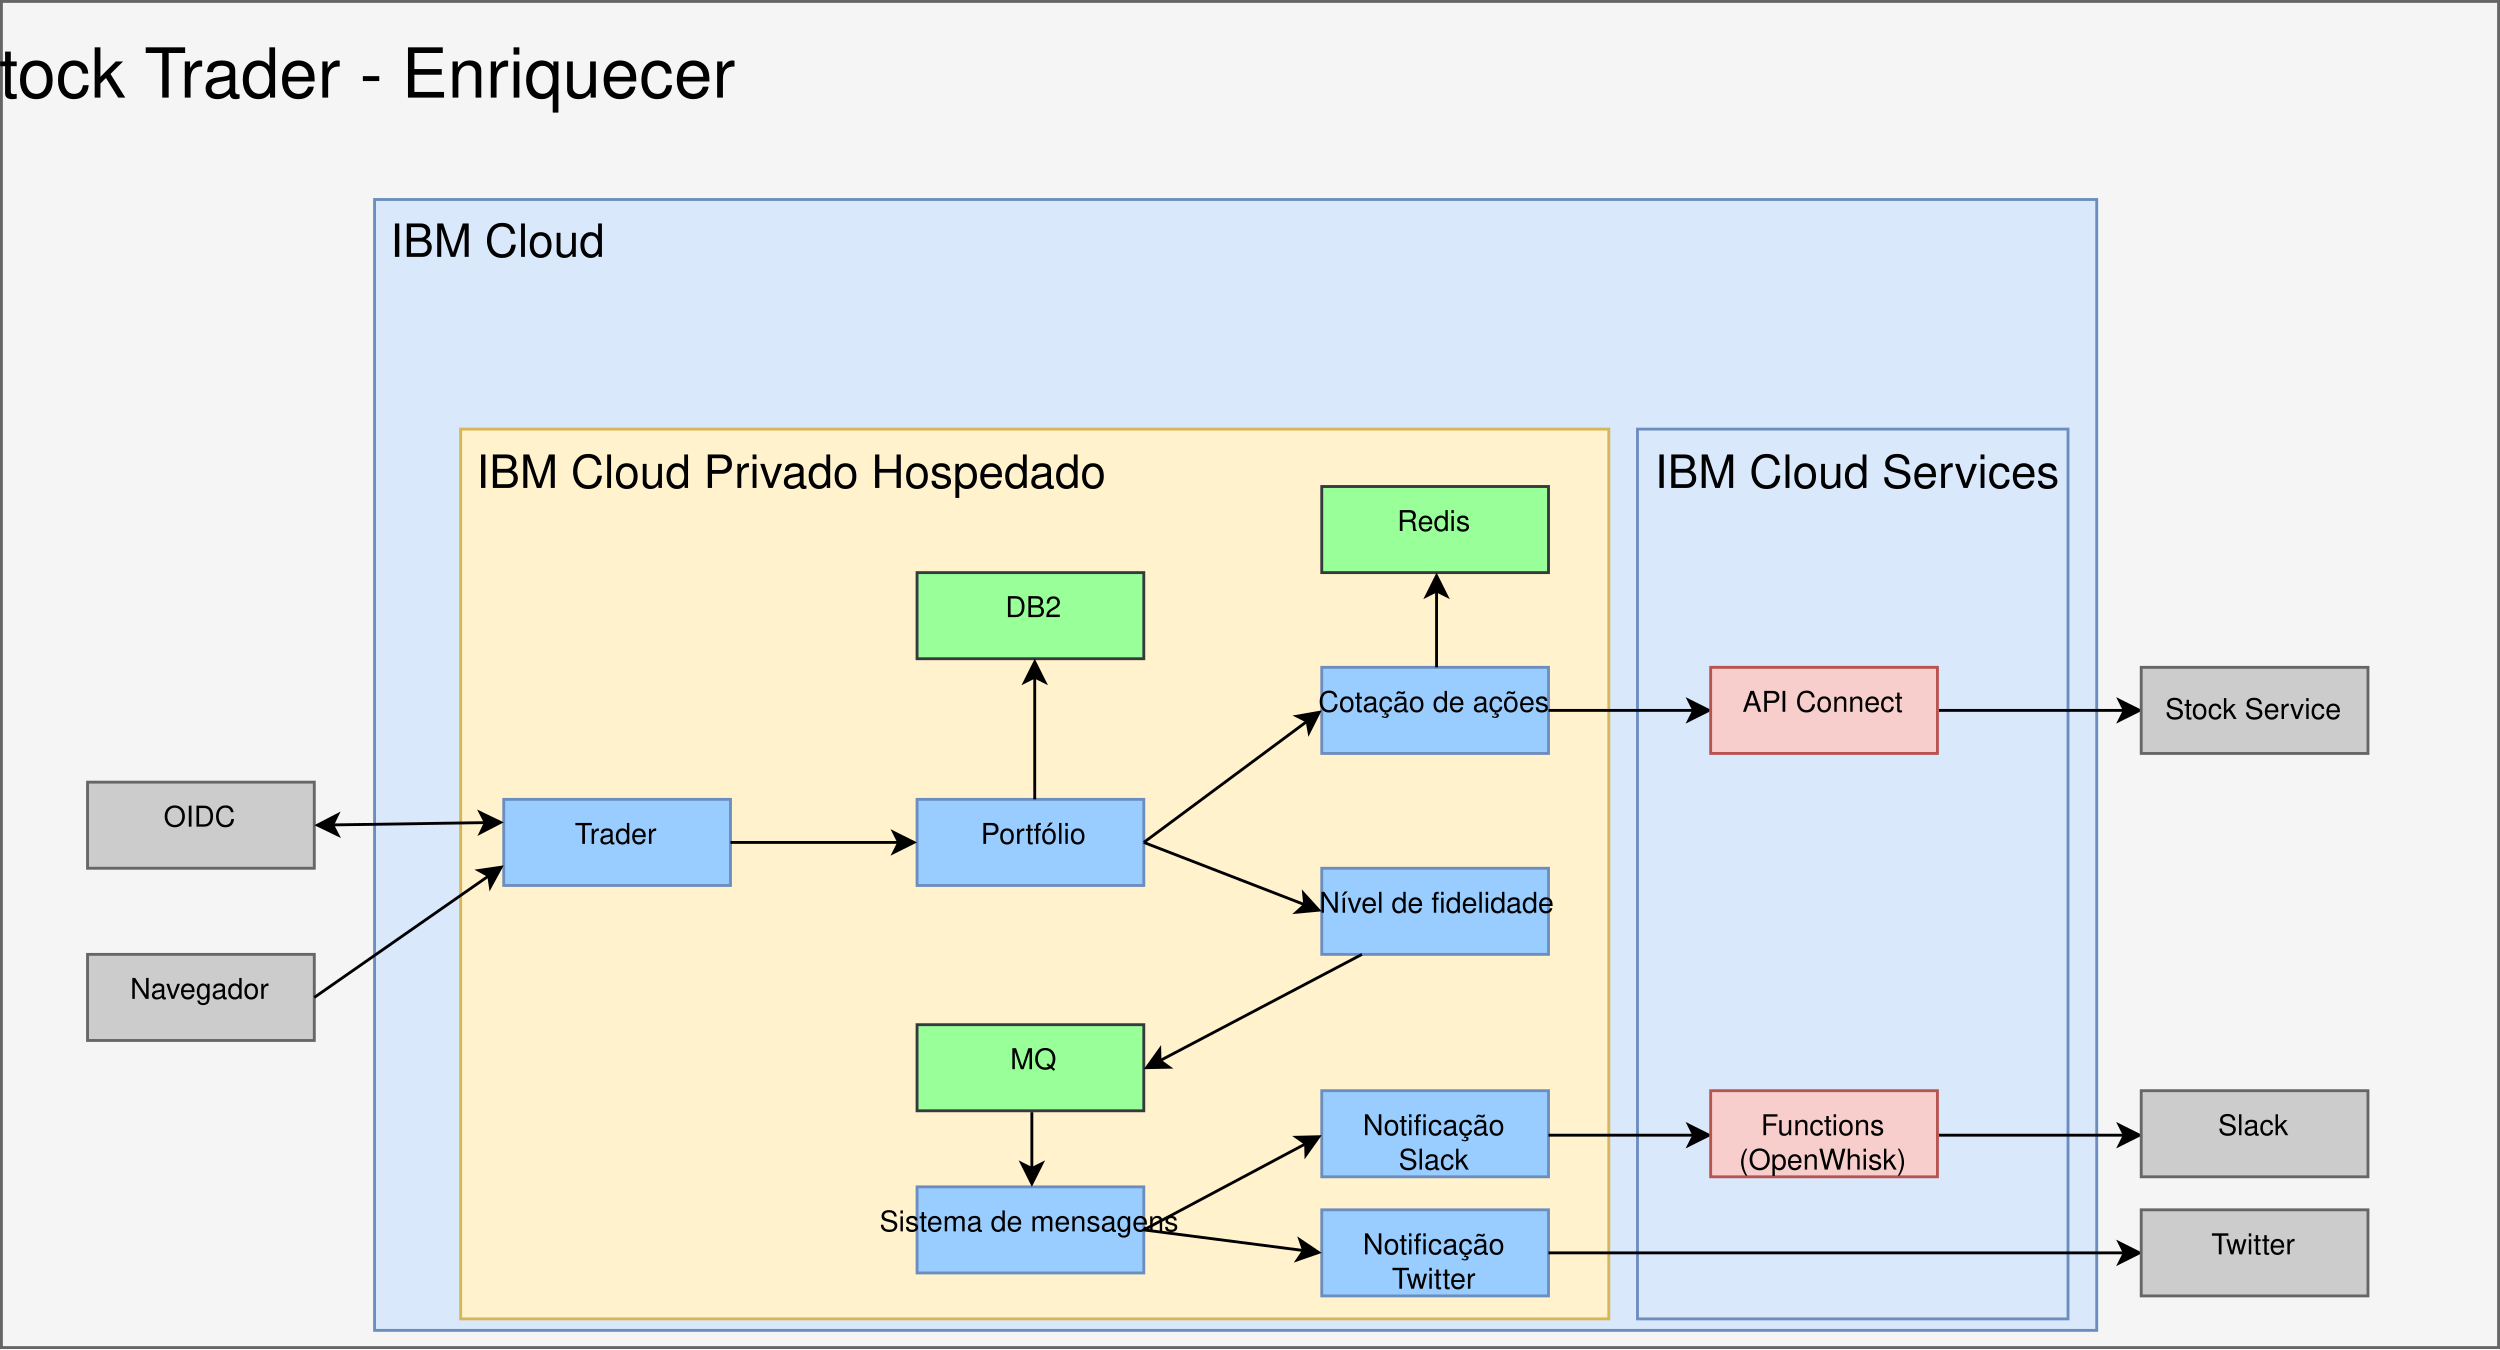
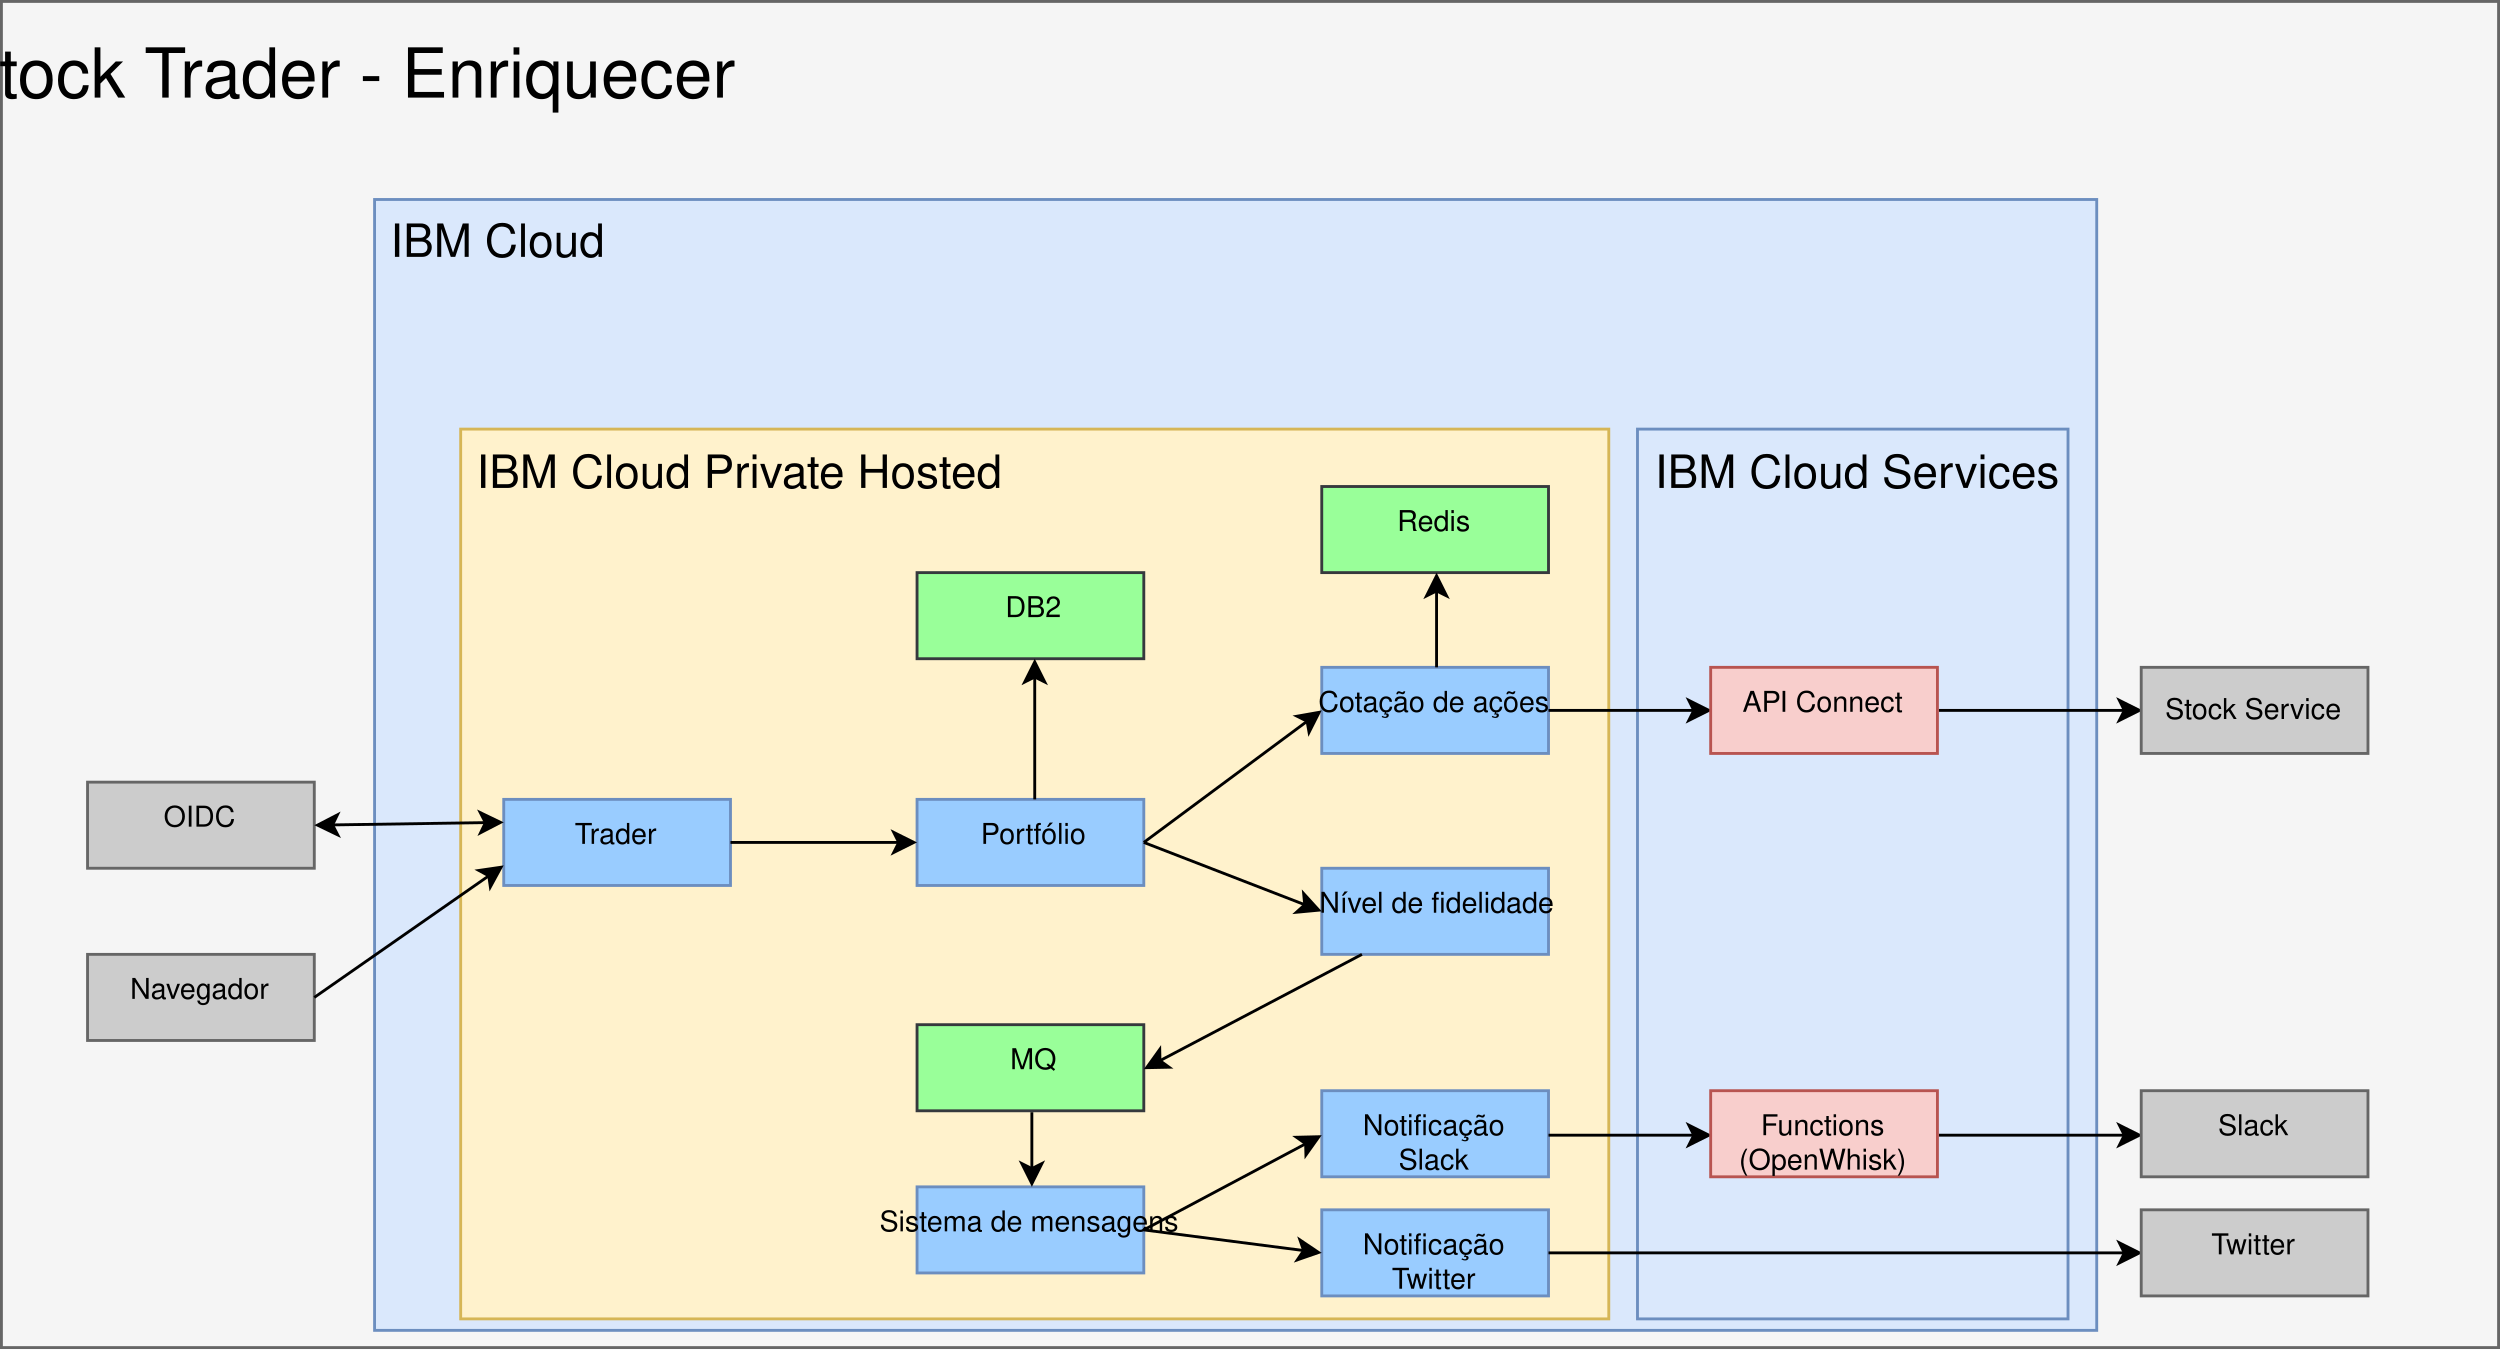
<svg xmlns="http://www.w3.org/2000/svg" width="871px" height="470px" version="1.1">
  <g transform="translate(.5 .5)">
    <g pointer-events="none">
      <rect width="870" height="469" fill="#f5f5f5" stroke="#666" />
      <rect x="130" y="69" width="600" height="394" fill="#dae8fc" stroke="#6c8ebf" />
      <rect x="570" y="149" width="150" height="310" fill="#dae8fc" stroke="#6c8ebf" />
    </g>
    <g font-family="Helvetica" font-size="24px" text-anchor="middle">
      <text x="119.5" y="33.5">Stock Trader - Enriquecer</text>
    </g>
    <rect x="160" y="149" width="400" height="310" fill="#fff2cc" pointer-events="none" stroke="#d6b656" />
    <g font-family="Helvetica" font-size="16px">
-       <text x="165.5" y="169.5">IBM Cloud Privado Hospedado</text>
+       <text x="165.5" y="169.5">IBM Cloud Private Hosted</text>
    </g>
    <rect x="319" y="199" width="79" height="30" fill="#9f9" pointer-events="none" stroke="#36393d" />
    <g font-family="Helvetica" font-size="10px" text-anchor="middle">
      <text x="359.5" y="214.5">DB2</text>
    </g>
    <rect x="460" y="169" width="79" height="30" fill="#9f9" pointer-events="none" stroke="#36393d" />
    <g font-family="Helvetica" font-size="10px" text-anchor="middle">
      <text x="499" y="184.5">Redis</text>
    </g>
    <rect x="319" y="356.5" width="79" height="30" fill="#9f9" pointer-events="none" stroke="#36393d" />
    <g font-family="Helvetica" font-size="10px" text-anchor="middle">
      <text x="359.5" y="372">MQ</text>
    </g>
    <rect x="175" y="278" width="79" height="30" fill="#9cf" pointer-events="none" stroke="#6c8ebf" />
    <g font-family="Helvetica" font-size="10px" text-anchor="middle">
      <text x="214" y="293.5">Trader</text>
    </g>
    <rect x="319" y="278" width="79" height="30" fill="#9cf" pointer-events="none" stroke="#6c8ebf" />
    <g font-family="Helvetica" font-size="10px" text-anchor="middle">
      <text x="359.5" y="293.5">Portfólio</text>
    </g>
    <rect x="319" y="413" width="79" height="30" fill="#9cf" pointer-events="none" stroke="#6c8ebf" />
    <g font-family="Helvetica" font-size="10px" text-anchor="middle">
      <text x="358" y="428.5">Sistema de mensagens</text>
    </g>
    <rect x="460" y="232" width="79" height="30" fill="#9cf" pointer-events="none" stroke="#6c8ebf" />
    <g font-family="Helvetica" font-size="10px" text-anchor="middle">
      <text x="499" y="247.5">Cotação de ações</text>
    </g>
    <rect x="460" y="302" width="79" height="30" fill="#9cf" pointer-events="none" stroke="#6c8ebf" />
    <g font-family="Helvetica" font-size="10px" text-anchor="middle">
      <text x="500" y="317.5">Nível de fidelidade</text>
    </g>
    <rect x="460" y="379.5" width="79" height="30" fill="#9cf" pointer-events="none" stroke="#6c8ebf" />
    <g font-family="Helvetica" font-size="10px" text-anchor="middle">
      <text x="499" y="395">Notificação</text>
      <text x="499" y="407">Slack</text>
    </g>
    <rect x="460" y="421" width="79" height="30" fill="#9cf" pointer-events="none" stroke="#6c8ebf" />
    <g font-family="Helvetica" font-size="10px" text-anchor="middle">
      <text x="499" y="436.5">Notificação</text>
      <text x="499" y="448.5">Twitter</text>
    </g>
    <g pointer-events="none" stroke="#000" stroke-miterlimit="10">
      <path d="m254 293h58.63" fill="none" />
      <path d="m317.88 293-7 3.5 1.75-3.5-1.75-3.5z" />
      <path d="m398 293 56.89-42.21" fill="none" />
      <path d="m459.1 247.67-3.53 6.98-0.68-3.86-3.5-1.76z" />
      <path d="m398 293 56.06 21.7" fill="none" />
      <path d="m458.96 316.6-7.79 0.73 2.89-2.63-0.37-3.89z" />
      <path d="m360 278v-42.63" fill="none" />
      <path d="m360 230.12 3.5 7-3.5-1.75-3.5 1.75z" />
      <path d="m500 232v-26.63" fill="none" />
      <path d="m500 200.12 3.5 7-3.5-1.75-3.5 1.75z" />
      <path d="m359 387v19.63" fill="none" />
      <path d="m359 411.88-3.5-7 3.5 1.75 3.5-1.75z" />
      <path d="m398 428 56.38-30.01" fill="none" />
      <path d="m459.01 395.53-4.53 6.37-0.1-3.91-3.19-2.27z" />
      <path d="m398 428 55.68 7.19" fill="none" />
      <path d="m458.89 435.86-7.39 2.57 2.18-3.24-1.28-3.7z" />
    </g>
    <g font-family="Helvetica" font-size="16px">
      <text x="135.5" y="89">IBM Cloud</text>
    </g>
    <g pointer-events="none" stroke="#000" stroke-miterlimit="10">
      <path d="m539 247h50.63" fill="none" />
      <path d="m594.88 247-7 3.5 1.75-3.5-1.75-3.5z" />
      <path d="m675 247h64.63" fill="none" />
      <path d="m744.88 247-7 3.5 1.75-3.5-1.75-3.5z" />
      <path d="m539 395h50.63" fill="none" />
      <path d="m594.88 395-7 3.5 1.75-3.5-1.75-3.5z" />
      <path d="m539 436h200.63" fill="none" />
      <path d="m744.88 436-7 3.5 1.75-3.5-1.75-3.5z" />
      <path d="m675 395h64.63" fill="none" />
      <path d="m744.88 395-7 3.5 1.75-3.5-1.75-3.5z" />
    </g>
    <g font-family="Helvetica" font-size="16px" text-anchor="middle">
      <text x="646.5" y="169.5">IBM Cloud Services</text>
    </g>
    <rect x="595.5" y="379.5" width="79" height="30" fill="#f8cecc" pointer-events="none" stroke="#b85450" />
    <g font-family="Helvetica" font-size="10px" text-anchor="middle">
      <text x="634.5" y="395">Functions</text>
      <text x="634.5" y="407">(OpenWhisk)</text>
    </g>
    <rect x="595.5" y="232" width="79" height="30" fill="#f8cecc" pointer-events="none" stroke="#b85450" />
    <g font-family="Helvetica" font-size="10px" text-anchor="middle">
      <text x="634.5" y="247.5">API Connect</text>
    </g>
    <rect x="745.5" y="421" width="79" height="30" fill="#ccc" pointer-events="none" stroke="#666" />
    <g font-family="Helvetica" font-size="10px" text-anchor="middle">
      <text x="784.5" y="436.5">Twitter</text>
    </g>
    <rect x="745.5" y="379.5" width="79" height="30" fill="#ccc" pointer-events="none" stroke="#666" />
    <g font-family="Helvetica" font-size="10px" text-anchor="middle">
      <text x="784.5" y="395">Slack</text>
    </g>
    <rect x="30" y="332" width="79" height="30" fill="#ccc" pointer-events="none" stroke="#666" />
    <g font-family="Helvetica" font-size="10px" text-anchor="middle">
      <text x="69" y="347.5">Navegador</text>
    </g>
    <rect x="30" y="272" width="79" height="30" fill="#ccc" pointer-events="none" stroke="#666" />
    <g font-family="Helvetica" font-size="10px" text-anchor="middle">
      <text x="69" y="287.5">OIDC</text>
    </g>
    <g pointer-events="none">
      <g stroke="#000" stroke-miterlimit="10">
        <path d="m109 347 60.78-42.36" fill="none" />
        <path d="m174.08 301.64-3.74 6.87-0.56-3.87-3.44-1.87z" />
        <path d="m115.37 286.9 53.26-0.8" fill="none" />
        <path d="m110.12 286.98 6.94-3.6-1.69 3.52 1.8 3.48z" />
        <path d="m173.88 286.02-6.94 3.6 1.69-3.52-1.8-3.48z" />
      </g>
      <rect x="745.5" y="232" width="79" height="30" fill="#ccc" stroke="#666" />
    </g>
    <g font-family="Helvetica" font-size="10px" text-anchor="middle">
      <text x="784.5" y="250">Stock Service</text>
    </g>
    <path d="m474 332-70.36 37.03" fill="none" pointer-events="none" stroke="#000" stroke-miterlimit="10" />
    <path d="m398.99 371.48 4.56-6.36 0.09 3.91 3.17 2.29z" pointer-events="none" stroke="#000" stroke-miterlimit="10" />
  </g>
</svg>
